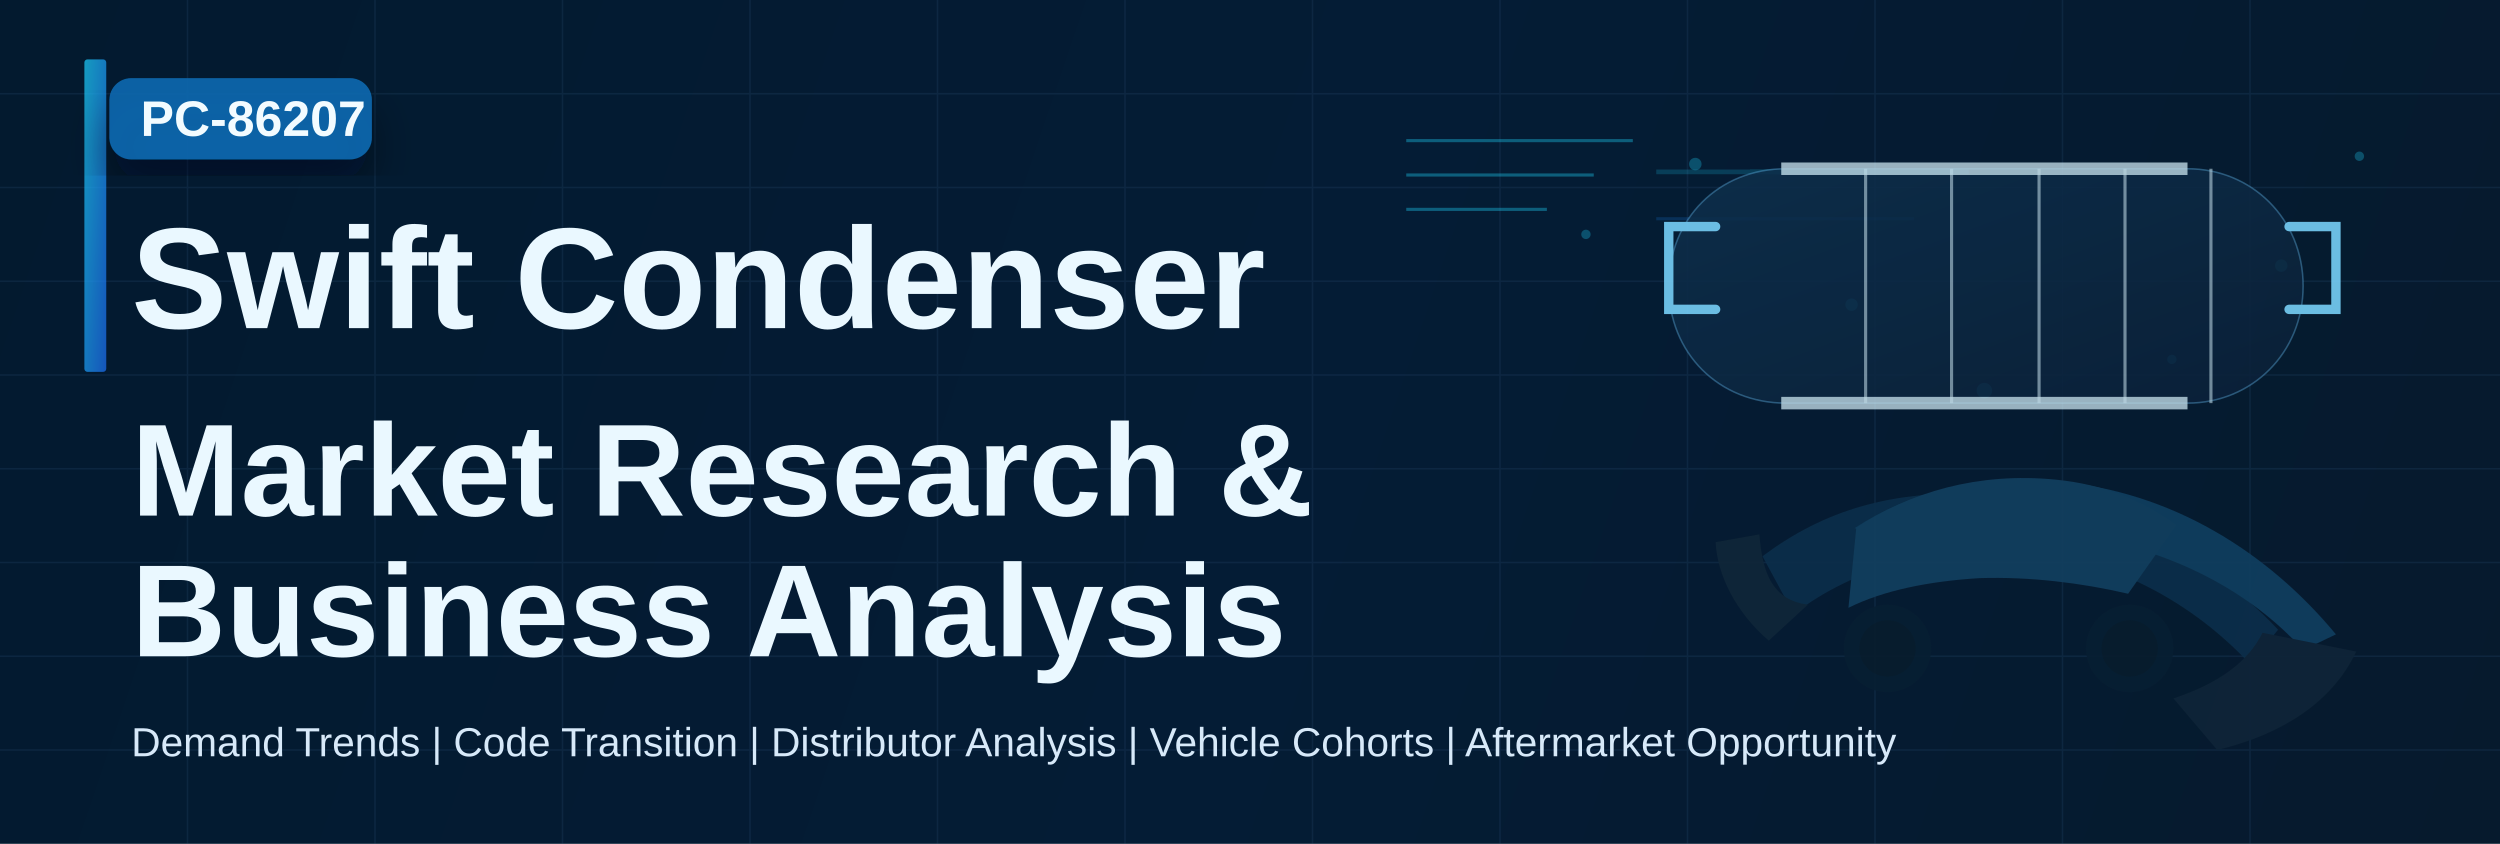
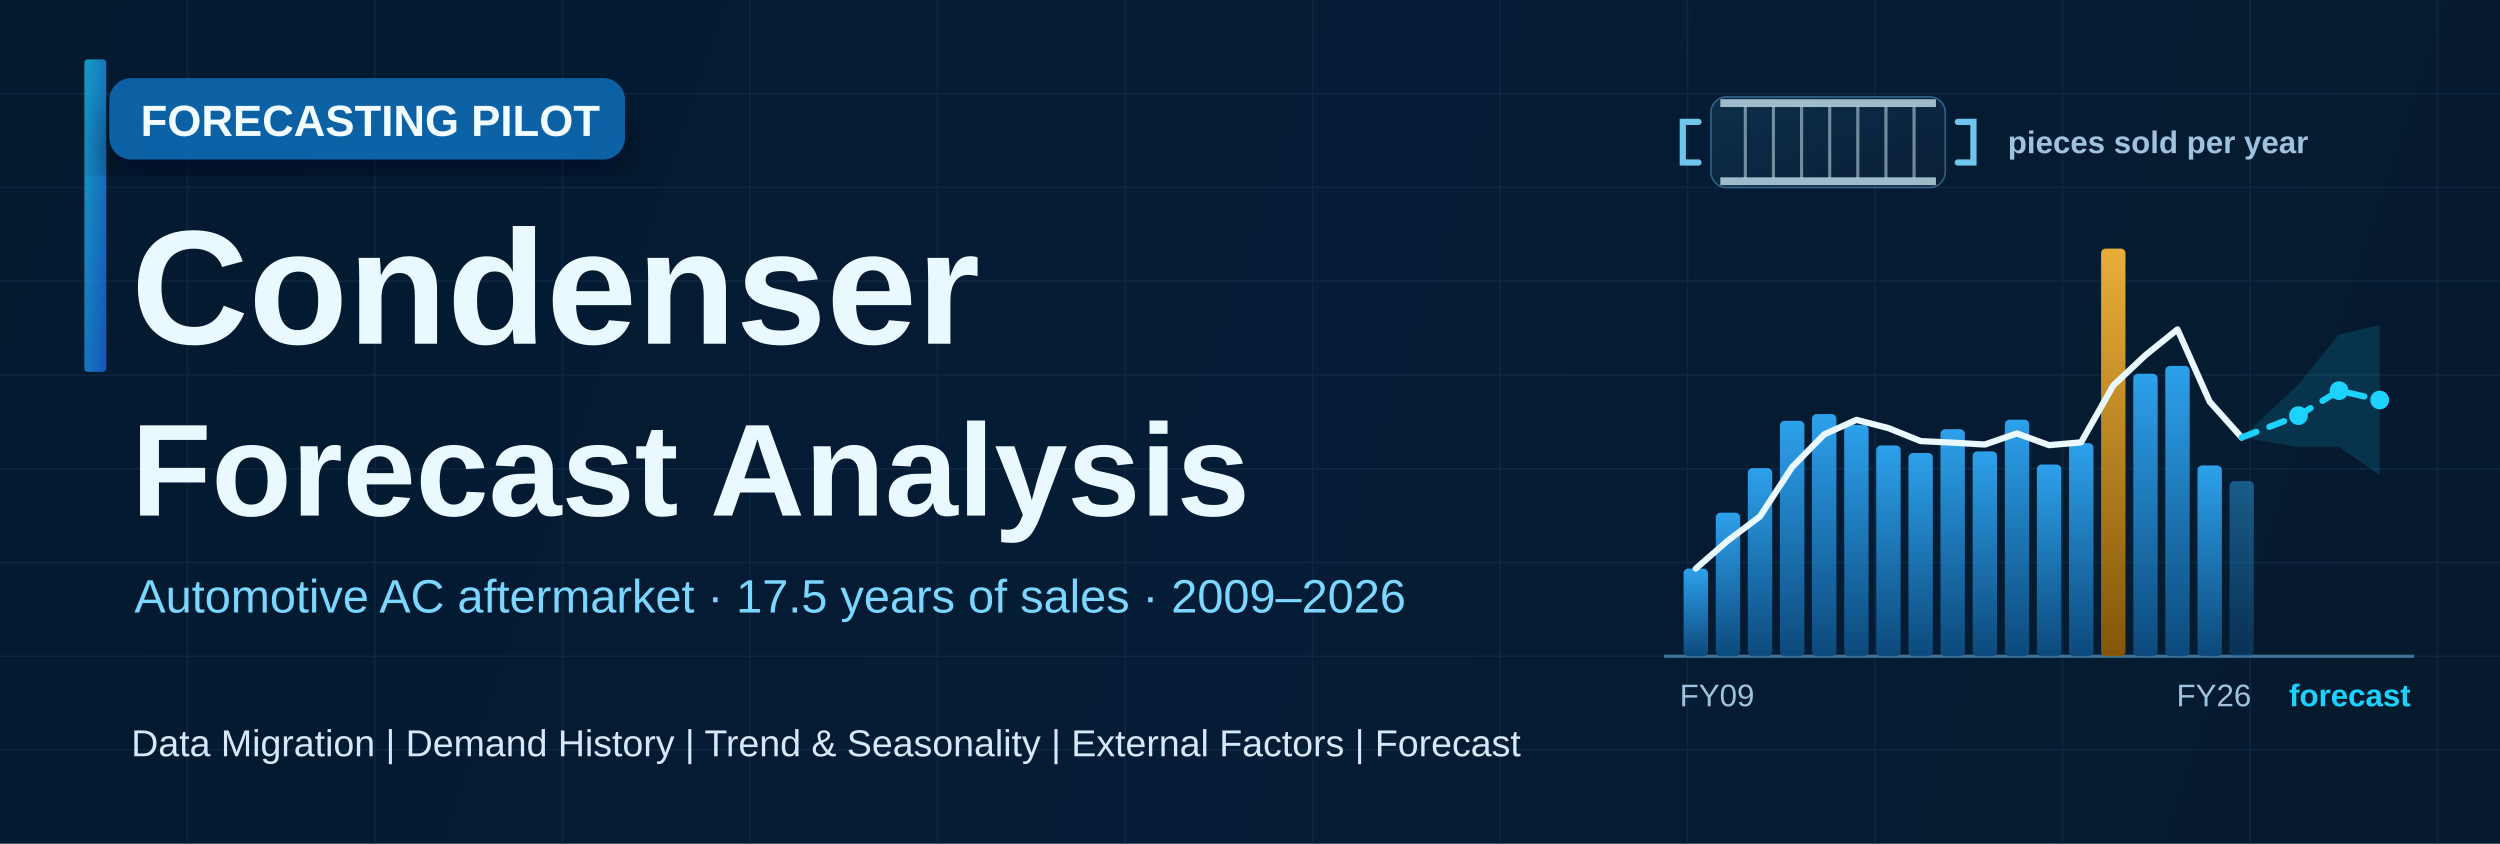
<svg xmlns="http://www.w3.org/2000/svg" width="1600" height="540" viewBox="0 0 1600 540" fill="none">
  <defs>
    <linearGradient id="bg" x1="0" y1="0" x2="1600" y2="540" gradientUnits="userSpaceOnUse">
      <stop stop-color="#031A2F" />
      <stop offset="0.52" stop-color="#041C35" />
      <stop offset="1" stop-color="#061A2D" />
    </linearGradient>
    <linearGradient id="accent" x1="0" y1="0" x2="1" y2="1">
      <stop stop-color="#1CD2FF" />
      <stop offset="1" stop-color="#1D6EF7" />
    </linearGradient>
+     <linearGradient id="bar" x1="0" y1="0" x2="0" y2="1">
+       <stop stop-color="#2FA8F5" />
+       <stop offset="1" stop-color="#0D4C80" />
+     </linearGradient>
+     <linearGradient id="hot" x1="0" y1="0" x2="0" y2="1">
+       <stop stop-color="#F5B53A" />
+       <stop offset="1" stop-color="#8A5A08" />
+     </linearGradient>
    <linearGradient id="panel" x1="0" y1="0" x2="1" y2="1">
      <stop stop-color="#0D2F4C" />
      <stop offset="1" stop-color="#0B2038" />
    </linearGradient>
    <filter id="shadow" x="-20%" y="-20%" width="140%" height="140%">
      <feDropShadow dx="0" dy="18" stdDeviation="14" flood-color="#000A14" flood-opacity="0.45" />
    </filter>
  </defs>
  <rect width="1600" height="540" fill="url(#bg)" />
-   <g opacity="0.34">
-     <path d="M0 0H1600V540H0V0Z" fill="url(#bg)" />
-     <g stroke="#1C3D5D" stroke-width="1">
-       <path d="M0 60H1600" />
-       <path d="M0 120H1600" />
-       <path d="M0 180H1600" />
-       <path d="M0 240H1600" />
-       <path d="M0 300H1600" />
-       <path d="M0 360H1600" />
-       <path d="M0 420H1600" />
-       <path d="M0 480H1600" />
-       <path d="M120 0V540" />
-       <path d="M240 0V540" />
-       <path d="M360 0V540" />
-       <path d="M480 0V540" />
-       <path d="M600 0V540" />
-       <path d="M720 0V540" />
-       <path d="M840 0V540" />
-       <path d="M960 0V540" />
-       <path d="M1080 0V540" />
-       <path d="M1200 0V540" />
-       <path d="M1320 0V540" />
-       <path d="M1440 0V540" />
-     </g>
-   </g>
-   <g opacity="0.18">
-     <path d="M1060 110 L1260 110" stroke="#1ED9FF" stroke-width="3" />
-     <path d="M1120 110 L1255 110" stroke="#1ED9FF" stroke-width="3" />
-     <path d="M1060 140 L1225 140" stroke="#1989FF" stroke-width="2" />
-   </g>
-   <g opacity="0.28">
-     <circle cx="1510" cy="100" r="3" fill="#1ED9FF" />
-     <circle cx="1460" cy="170" r="4" fill="#1ED9FF" />
-     <circle cx="1390" cy="230" r="3" fill="#1ED9FF" />
-     <circle cx="1270" cy="250" r="5" fill="#1ED9FF" />
-     <circle cx="1185" cy="195" r="4" fill="#1ED9FF" />
-     <circle cx="1085" cy="105" r="4" fill="#1ED9FF" />
-     <circle cx="1015" cy="150" r="3" fill="#1ED9FF" />
-   </g>
-   <g opacity="0.35">
-     <path d="M900 90L1045 90" stroke="#1ED9FF" stroke-width="2" />
-     <path d="M900 112L1020 112" stroke="#1ED9FF" stroke-width="2" />
-     <path d="M900 134L990 134" stroke="#1ED9FF" stroke-width="2" />
+   <g opacity="0.34" stroke="#1C3D5D" stroke-width="1">
+     <path d="M0 60H1600" />
+     <path d="M0 120H1600" />
+     <path d="M0 180H1600" />
+     <path d="M0 240H1600" />
+     <path d="M0 300H1600" />
+     <path d="M0 360H1600" />
+     <path d="M0 420H1600" />
+     <path d="M0 480H1600" />
+     <path d="M120 0V540" />
+     <path d="M240 0V540" />
+     <path d="M360 0V540" />
+     <path d="M480 0V540" />
+     <path d="M600 0V540" />
+     <path d="M720 0V540" />
+     <path d="M840 0V540" />
+     <path d="M960 0V540" />
+     <path d="M1080 0V540" />
+     <path d="M1200 0V540" />
+     <path d="M1320 0V540" />
+     <path d="M1440 0V540" />
+     <path d="M1560 0V540" />
  </g>
  <g opacity="0.7">
    <rect x="54" y="38" width="14" height="200" rx="2" fill="url(#accent)" />
  </g>
  <g filter="url(#shadow)">
-     <rect x="70" y="50" width="168" height="52" rx="14" fill="#0B6AB0" fill-opacity="0.9" />
-     <text x="90" y="87" font-family="Arial, Helvetica, sans-serif" font-size="32" font-weight="700" fill="#F2FBFF">PC-86207</text>
+     <rect x="70" y="50" width="330" height="52" rx="14" fill="#0B6AB0" fill-opacity="0.9" />
+     <text x="90" y="87" font-family="Arial, Helvetica, sans-serif" font-size="28" font-weight="700" fill="#F2FBFF">FORECASTING PILOT</text>
  </g>
-   <text x="84" y="210" font-family="Arial, Helvetica, sans-serif" font-size="92" font-weight="800" fill="#EAF8FF">Swift Condenser</text>
-   <text x="84" y="330" font-family="Arial, Helvetica, sans-serif" font-size="84" font-weight="800" fill="#EAF8FF">Market Research &amp;</text>
-   <text x="84" y="420" font-family="Arial, Helvetica, sans-serif" font-size="84" font-weight="800" fill="#EAF8FF">Business Analysis</text>
-   <text x="84" y="484" font-family="Arial, Helvetica, sans-serif" font-size="26" font-weight="500" fill="#D7E9F9">
-     Demand Trends | Code Transition | Distributor Analysis | Vehicle Cohorts | Aftermarket Opportunity
-   </text>
-   <g opacity="0.86" transform="translate(420 -150)">
-     <path d="M980 258L723 258C680 258 648 290 648 333V333C648 376 680 408 723 408H980C1021 408 1054 376 1054 333V333C1054 290 1021 258 980 258Z" fill="url(#panel)" stroke="#6CC9FF" stroke-opacity="0.4" />
-     <path d="M774 258V408" stroke="#D9F5FF" stroke-opacity="0.58" stroke-width="2" />
-     <path d="M829 258V408" stroke="#D9F5FF" stroke-opacity="0.58" stroke-width="2" />
-     <path d="M885 258V408" stroke="#D9F5FF" stroke-opacity="0.58" stroke-width="2" />
-     <path d="M940 258V408" stroke="#D9F5FF" stroke-opacity="0.58" stroke-width="2" />
-     <path d="M995 258V408" stroke="#D9F5FF" stroke-opacity="0.58" stroke-width="2" />
-     <path d="M720 258H980" stroke="#D9F5FF" stroke-opacity="0.8" stroke-width="8" />
-     <path d="M720 408H980" stroke="#D9F5FF" stroke-opacity="0.8" stroke-width="8" />
-     <path d="M678 295H648V348H678" stroke="#7BD7FF" stroke-width="6" stroke-linecap="round" />
-     <path d="M1045 295H1075V348H1045" stroke="#7BD7FF" stroke-width="6" stroke-linecap="round" />
+   <text x="84" y="220" font-family="Arial, Helvetica, sans-serif" font-size="104" font-weight="800" fill="#EAF8FF">Condenser</text>
+   <text x="84" y="330" font-family="Arial, Helvetica, sans-serif" font-size="84" font-weight="800" fill="#EAF8FF">Forecast Analysis</text>
+   <text x="86" y="392" font-family="Arial, Helvetica, sans-serif" font-size="30" font-weight="500" fill="#7BD7FF">Automotive AC aftermarket · 17.5 years of sales · 2009–2026</text>
+   <text x="84" y="484" font-family="Arial, Helvetica, sans-serif" font-size="24" font-weight="500" fill="#D7E9F9">Data Migration | Demand History | Trend &amp; Seasonality | External Factors | Forecast</text>
+   <g>
+     <path d="M1065 420H1545" stroke="#6CC9FF" stroke-opacity="0.5" stroke-width="2" />
+     <rect x="1077.5" y="363.9" width="15.6" height="56.1" rx="3" fill="url(#bar)" fill-opacity="0.95" />
+     <rect x="1098.1" y="328.1" width="15.6" height="91.9" rx="3" fill="url(#bar)" fill-opacity="0.95" />
+     <rect x="1118.6" y="299.6" width="15.6" height="120.4" rx="3" fill="url(#bar)" fill-opacity="0.95" />
+     <rect x="1139.2" y="269.3" width="15.6" height="150.7" rx="3" fill="url(#bar)" fill-opacity="0.95" />
+     <rect x="1159.7" y="265.0" width="15.6" height="155.0" rx="3" fill="url(#bar)" fill-opacity="0.95" />
+     <rect x="1180.3" y="271.9" width="15.6" height="148.1" rx="3" fill="url(#bar)" fill-opacity="0.95" />
+     <rect x="1200.8" y="285.1" width="15.6" height="134.9" rx="3" fill="url(#bar)" fill-opacity="0.95" />
+     <rect x="1221.4" y="289.9" width="15.6" height="130.1" rx="3" fill="url(#bar)" fill-opacity="0.95" />
+     <rect x="1241.9" y="274.7" width="15.6" height="145.3" rx="3" fill="url(#bar)" fill-opacity="0.95" />
+     <rect x="1262.5" y="288.9" width="15.6" height="131.1" rx="3" fill="url(#bar)" fill-opacity="0.95" />
+     <rect x="1283.1" y="268.6" width="15.6" height="151.4" rx="3" fill="url(#bar)" fill-opacity="0.95" />
+     <rect x="1303.6" y="297.3" width="15.6" height="122.7" rx="3" fill="url(#bar)" fill-opacity="0.95" />
+     <rect x="1324.2" y="283.6" width="15.6" height="136.4" rx="3" fill="url(#bar)" fill-opacity="0.95" />
+     <rect x="1344.7" y="159.1" width="15.6" height="260.9" rx="3" fill="url(#hot)" fill-opacity="0.95" />
+     <rect x="1365.3" y="239.2" width="15.6" height="180.8" rx="3" fill="url(#bar)" fill-opacity="0.95" />
+     <rect x="1385.8" y="234.2" width="15.6" height="185.8" rx="3" fill="url(#bar)" fill-opacity="0.95" />
+     <rect x="1406.4" y="297.9" width="15.6" height="122.1" rx="3" fill="url(#bar)" fill-opacity="0.95" />
+     <rect x="1426.9" y="307.9" width="15.6" height="112.1" rx="3" fill="url(#bar)" fill-opacity="0.45" />
+     <path d="M1434.7 280.0 L1471.0 246.0 L1497.0 214.0 L1523.0 208.0 L1523.0 304.0 L1497.0 286.0 L1471.0 286.0 Z" fill="#1CD2FF" fill-opacity="0.14" />
+     <path d="M1085.3 363.9 L1105.8 346.0 L1126.4 330.5 L1146.9 299.0 L1167.5 278.0 L1188.1 268.7 L1208.6 274.0 L1229.2 282.3 L1249.7 283.3 L1270.3 284.5 L1290.8 277.4 L1311.4 284.9 L1331.9 283.1 L1352.5 246.7 L1373.1 227.3 L1393.6 210.8 L1414.2 257.1 L1434.7 280.0" stroke="#EAF8FF" stroke-width="4" stroke-linecap="round" stroke-linejoin="round" />
+     <path d="M1434.7 280.0 L1471.0 266.0 L1497.0 250.0 L1523.0 256.0" stroke="#1CD2FF" stroke-width="4" stroke-dasharray="10 9" stroke-linecap="round" />
+     <circle cx="1471.0" cy="266.0" r="6" fill="#1CD2FF" />
+     <circle cx="1497.0" cy="250.0" r="6" fill="#1CD2FF" />
+     <circle cx="1523.0" cy="256.0" r="6" fill="#1CD2FF" />
+     <text x="1075" y="452" font-family="Arial, Helvetica, sans-serif" font-size="20" fill="#9FC3DE">FY09</text>
+     <text x="1393" y="452" font-family="Arial, Helvetica, sans-serif" font-size="20" fill="#9FC3DE">FY26</text>
+     <text x="1465" y="452" font-family="Arial, Helvetica, sans-serif" font-size="20" font-weight="700" fill="#1CD2FF">forecast</text>
  </g>
-   <g opacity="0.9">
-     <path d="M1128 356C1168 326 1211 314 1267 316C1340 319 1408 350 1458 403L1440 425C1399 381 1344 355 1288 352C1238 350 1187 363 1148 393L1128 356Z" fill="#0B2E4A" />
-     <path d="M1187 338C1222 315 1265 304 1315 308C1390 314 1452 354 1495 406L1474 416C1438 376 1380 345 1304 340C1255 338 1212 347 1187 338Z" fill="#0F3E5F" />
-     <path d="M1188 338C1222 315 1266 302 1316 307C1346 310 1371 320 1393 336L1362 380C1332 373 1299 369 1267 370C1234 372 1205 378 1183 389L1188 338Z" fill="#123F5F" />
-     <path d="M1157 387L1132 410C1111 392 1099 368 1098 347L1126 342C1128 368 1135 384 1157 387Z" fill="#0F2638" />
-     <path d="M1448 405L1508 417C1493 449 1461 470 1419 480L1391 447C1421 437 1439 423 1448 405Z" fill="#0E2437" />
-     <circle cx="1208" cy="415" r="28" fill="#071E32" />
-     <circle cx="1208" cy="415" r="18" fill="#081C2C" />
-     <circle cx="1363" cy="415" r="28" fill="#071E32" />
-     <circle cx="1363" cy="415" r="18" fill="#081C2C" />
+   <g opacity="0.9" transform="translate(1095 62)">
+     <rect x="0" y="0" width="150" height="58" rx="10" fill="url(#panel)" stroke="#6CC9FF" stroke-opacity="0.45" />
+     <path d="M22 6V52" stroke="#D9F5FF" stroke-opacity="0.55" stroke-width="2" />
+     <path d="M40 6V52" stroke="#D9F5FF" stroke-opacity="0.55" stroke-width="2" />
+     <path d="M58 6V52" stroke="#D9F5FF" stroke-opacity="0.55" stroke-width="2" />
+     <path d="M76 6V52" stroke="#D9F5FF" stroke-opacity="0.55" stroke-width="2" />
+     <path d="M94 6V52" stroke="#D9F5FF" stroke-opacity="0.55" stroke-width="2" />
+     <path d="M112 6V52" stroke="#D9F5FF" stroke-opacity="0.55" stroke-width="2" />
+     <path d="M130 6V52" stroke="#D9F5FF" stroke-opacity="0.55" stroke-width="2" />
+     <path d="M6 4H144" stroke="#D9F5FF" stroke-opacity="0.8" stroke-width="5" />
+     <path d="M6 54H144" stroke="#D9F5FF" stroke-opacity="0.8" stroke-width="5" />
+     <path d="M-8 16H-18V42H-8" stroke="#7BD7FF" stroke-width="4" stroke-linecap="round" />
+     <path d="M158 16H168V42H158" stroke="#7BD7FF" stroke-width="4" stroke-linecap="round" />
  </g>
+   <text x="1285" y="98" font-family="Arial, Helvetica, sans-serif" font-size="20" font-weight="600" fill="#9FC3DE">pieces sold per year</text>
</svg>
